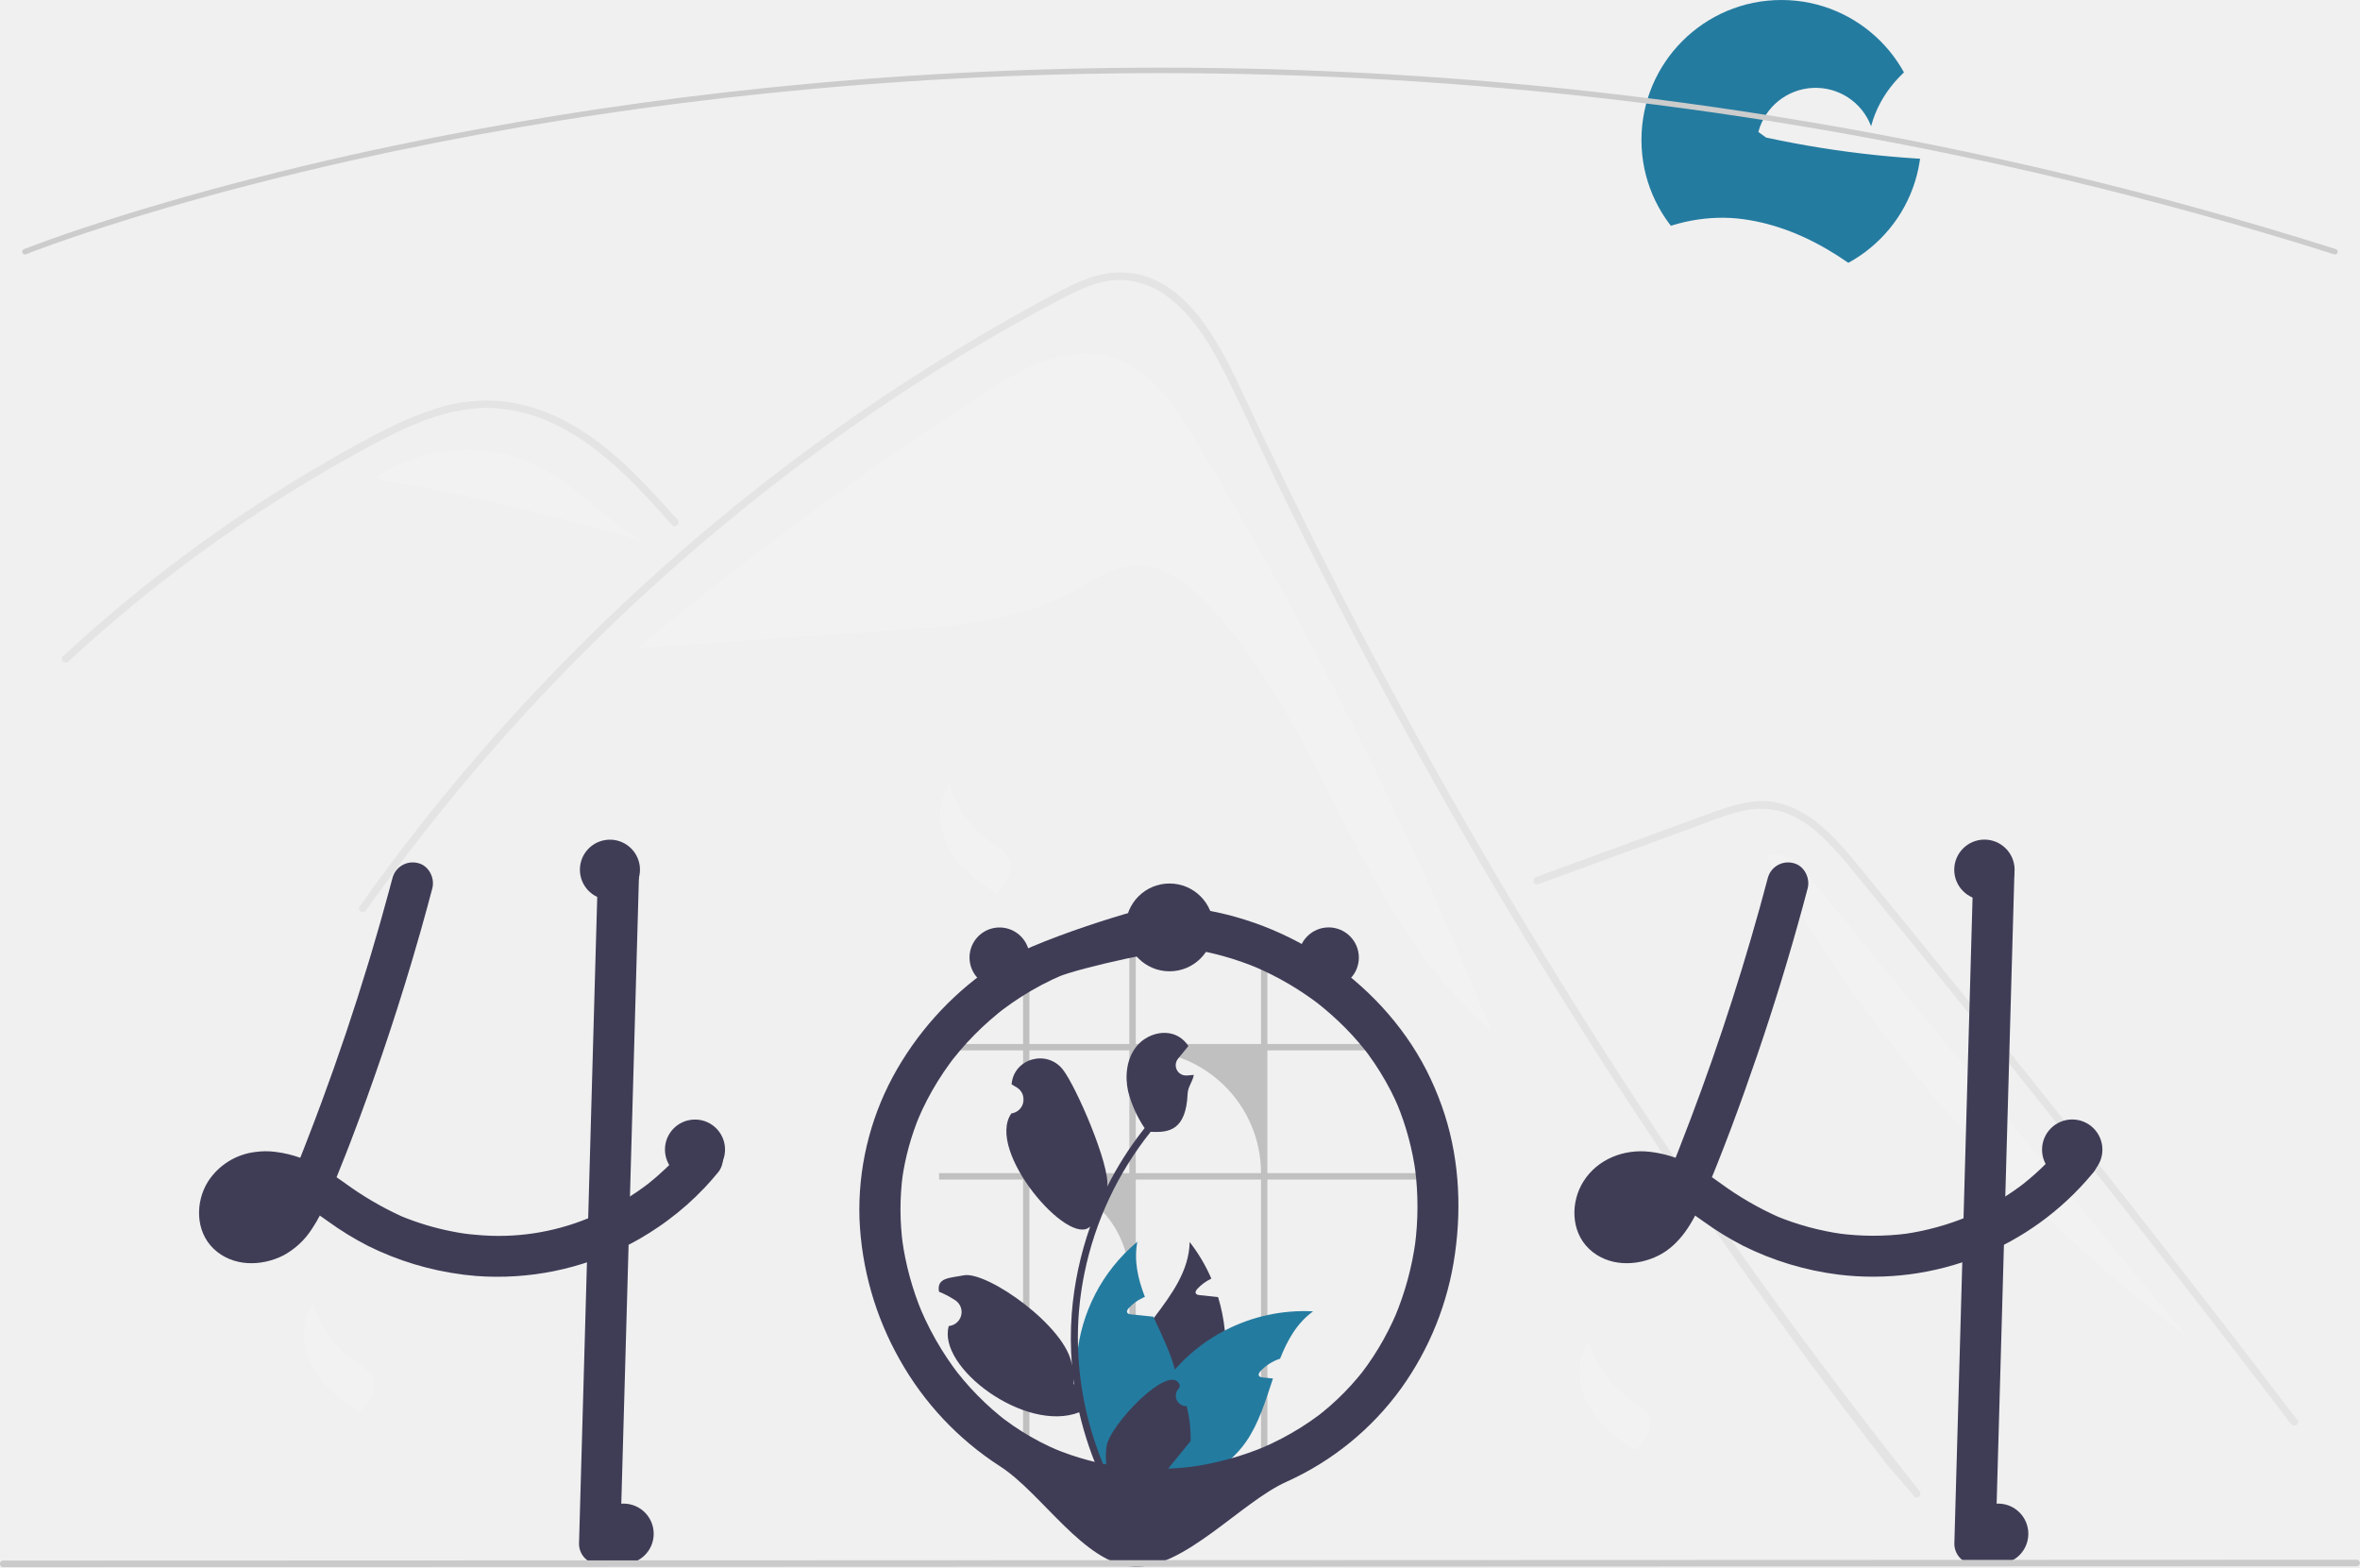
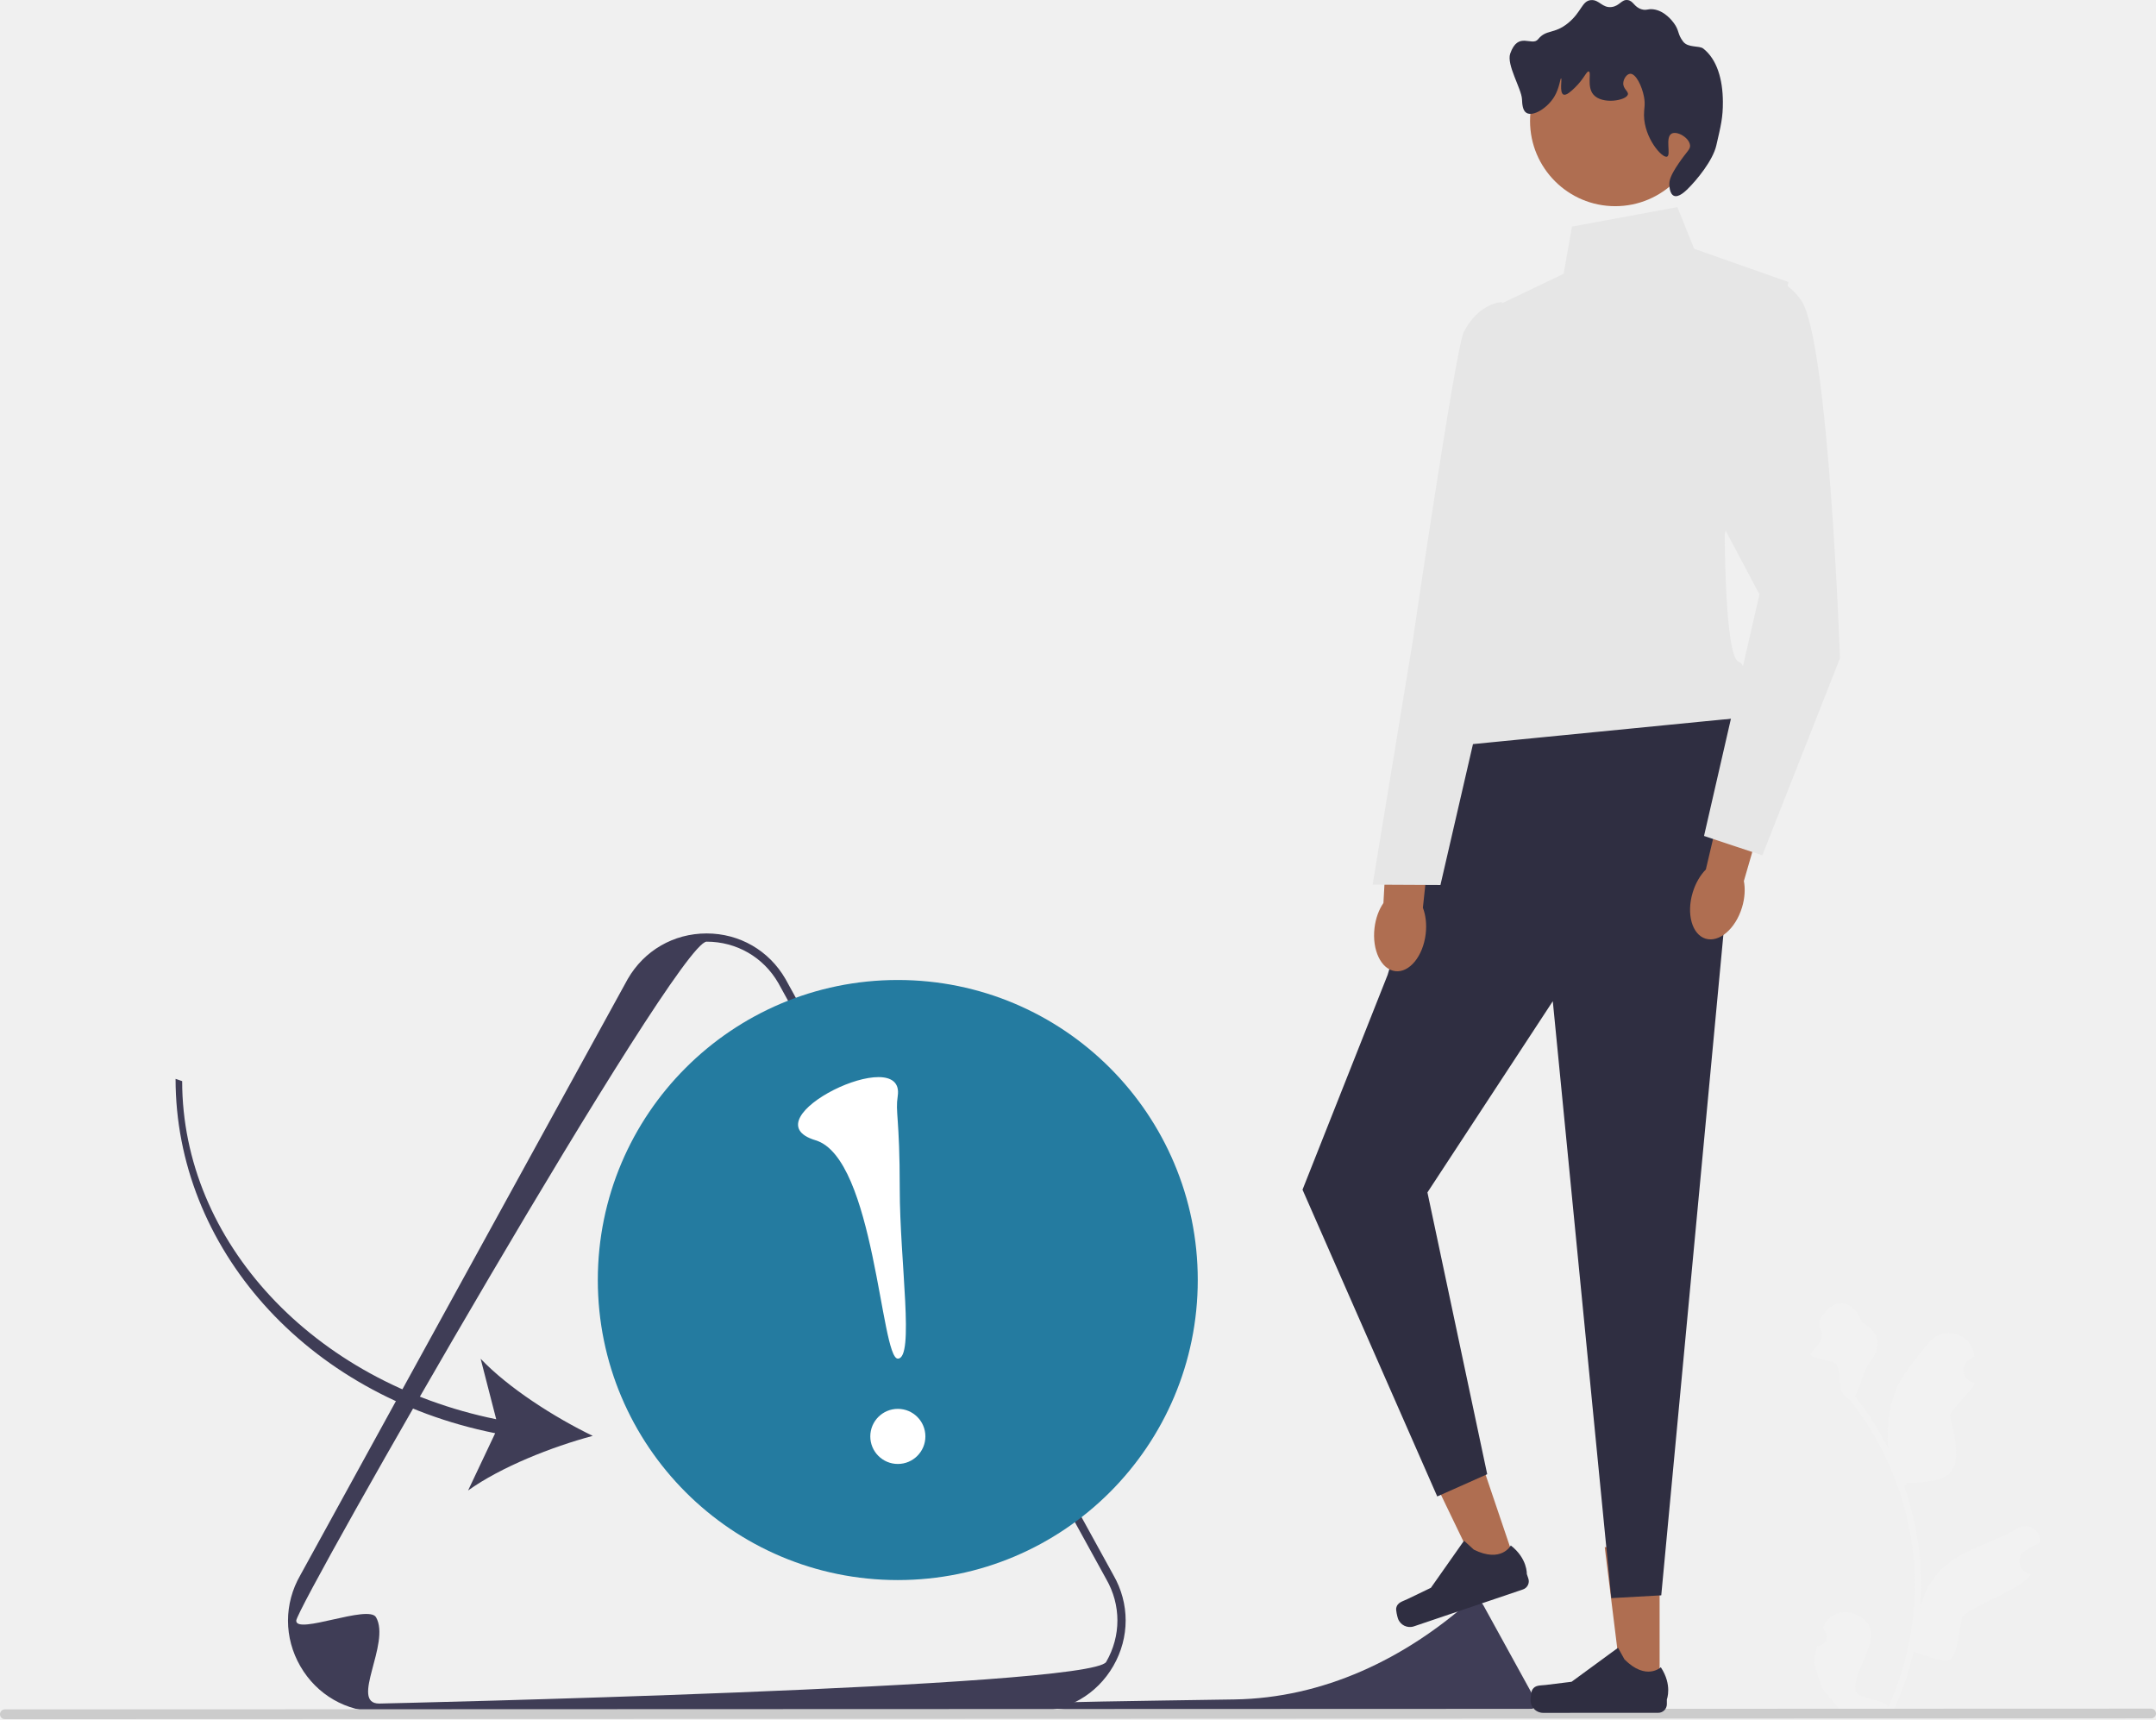
- <svg xmlns="http://www.w3.org/2000/svg" data-name="Layer 1" width="860.131" height="571.148" viewBox="0 0 860.131 571.148">
-   <path d="M605.67,324.953c-7.669-12.684-16.757-26.228-30.99-30.37-16.482-4.796-33.413,4.732-47.775,14.135a1392.157,1392.157,0,0,0-123.893,91.283l.043.492q46.226-3.188,92.451-6.376c22.265-1.535,45.296-3.283,64.972-13.816,7.467-3.997,14.745-9.336,23.206-9.708,10.512-.462,19.677,6.879,26.88,14.549,42.607,45.371,54.937,114.754,102.738,154.616A1516.995,1516.995,0,0,0,605.67,324.953Z" transform="translate(-169.9343 -164.426)" fill="#f2f2f2" />
-   <path d="M867.571,709.781c-4.712-5.95-6.637-7.343-11.285-13.348q-56.764-73.416-106.708-151.792-33.924-53.23-64.483-108.504-14.549-26.278-28.3-52.969-10.67-20.695-20.865-41.638c-1.944-3.988-3.832-7.994-5.711-12.009-4.428-9.442-8.773-18.93-13.439-28.244-5.317-10.616-11.789-21.745-21.553-28.877a29.405,29.405,0,0,0-15.319-5.895c-7.948-.513-15.282,2.769-22.176,6.353-50.439,26.301-97.659,59.276-140.37,96.798A730.778,730.778,0,0,0,303.322,496.247c-1.008,1.439-3.392.064-2.374-1.384q6.009-8.498,12.257-16.813A734.817,734.817,0,0,1,500.805,303.064q18.248-11.826,37.183-22.542c6.362-3.603,12.752-7.16,19.251-10.497,6.371-3.273,13.137-6.215,20.416-6.325,24.77-.385,37.595,27.667,46.405,46.542q4.153,8.911,8.406,17.766,16.075,33.621,33.387,66.628,10.685,20.379,21.837,40.52,34.707,62.718,73.779,122.897c34.506,53.143,68.737,100.089,108.046,149.785C870.596,709.213,868.662,711.175,867.571,709.781Z" transform="translate(-169.9343 -164.426)" fill="#e4e4e4" />
-   <path d="M414.916,355.804c-1.439-1.604-2.869-3.209-4.318-4.813-11.422-12.633-23.679-25.118-39.364-32.361a57.11,57.11,0,0,0-23.927-5.546c-8.562.028-16.932,2.273-24.843,5.418-3.74,1.494-7.398,3.19-11.001,4.996-4.116,2.072-8.159,4.281-12.183,6.509q-11.331,6.27-22.368,13.091-21.961,13.572-42.546,29.216-10.671,8.113-20.902,16.758-9.516,8.031-18.646,16.492c-1.302,1.201-3.245-.743-1.944-1.943,1.604-1.494,3.227-2.979,4.85-4.446q6.875-6.215,13.971-12.193,12.939-10.918,26.549-20.993,21.163-15.676,43.783-29.225,11.304-6.765,22.918-12.963c2.338-1.247,4.703-2.466,7.096-3.621a113.116,113.116,0,0,1,16.868-6.866,60.006,60.006,0,0,1,25.476-2.503,66.327,66.327,0,0,1,23.505,8.131c15.401,8.608,27.346,21.919,38.97,34.909C418.033,355.171,416.099,357.124,414.916,355.804Z" transform="translate(-169.9343 -164.426)" fill="#e4e4e4" />
-   <path d="M730.477,486.711l36.905-13.498,18.323-6.702c5.968-2.183,11.921-4.667,18.09-6.23a28.539,28.539,0,0,1,16.374.209,37.738,37.738,0,0,1,12.771,7.917,103.64,103.64,0,0,1,10.475,11.186c3.989,4.794,7.92,9.639,11.868,14.467q24.441,29.891,48.563,60.041,24.121,30.15,47.92,60.556,23.857,30.48,47.385,61.216,2.882,3.765,5.76,7.534c1.06,1.388,3.449.02,2.375-1.388Q983.582,650.974,959.549,620.184q-24.092-30.864-48.516-61.466-24.424-30.601-49.179-60.937-6.167-7.558-12.354-15.099c-3.48-4.241-6.92-8.527-10.736-12.474-7.005-7.245-15.758-13.648-26.234-13.822-6.16-.102-12.121,1.852-17.844,3.923-6.17,2.232-12.325,4.506-18.486,6.759l-37.163,13.592-9.291,3.398c-1.649.603-.937,3.262.731,2.652Z" transform="translate(-169.9343 -164.426)" fill="#e4e4e4" />
-   <path d="M366.377,334.526c-18.754-9.639-42.771-7.751-60.005,4.291a855.847,855.847,0,0,1,97.371,22.726C390.46,353.759,380.07,341.563,366.377,334.526Z" transform="translate(-169.9343 -164.426)" fill="#f2f2f2" />
-   <path d="M306.188,338.784l-3.61,2.935c1.221-1.027,2.491-1.99,3.795-2.901C306.311,338.807,306.249,338.795,306.188,338.784Z" transform="translate(-169.9343 -164.426)" fill="#f2f2f2" />
-   <path d="M831.549,486.846c-3.633-4.422-7.56-9.052-12.994-10.848l-5.073.2A575.436,575.436,0,0,0,966.749,651.418Q899.149,569.132,831.549,486.846Z" transform="translate(-169.9343 -164.426)" fill="#f2f2f2" />
-   <path d="M516.084,450.367A37.481,37.481,0,0,0,531.015,471.325c2.82,1.92,6.157,3.762,7.122,7.035a8.379,8.379,0,0,1-.874,6.15,24.884,24.884,0,0,1-3.861,5.041l-.137.512c-6.998-4.147-13.656-9.393-17.522-16.551s-4.406-16.539.341-23.145" transform="translate(-169.9343 -164.426)" fill="#f2f2f2" />
-   <path d="M749.084,653.367A37.481,37.481,0,0,0,764.015,674.325c2.82,1.92,6.157,3.762,7.122,7.035a8.379,8.379,0,0,1-.874,6.15,24.884,24.884,0,0,1-3.861,5.041l-.137.512c-6.998-4.147-13.656-9.393-17.522-16.551s-4.406-16.539.341-23.145" transform="translate(-169.9343 -164.426)" fill="#f2f2f2" />
-   <path d="M284.084,639.367A37.481,37.481,0,0,0,299.015,660.325c2.82,1.92,6.157,3.762,7.122,7.035a8.379,8.379,0,0,1-.874,6.15,24.884,24.884,0,0,1-3.861,5.041l-.137.512c-6.998-4.147-13.656-9.393-17.522-16.551s-4.406-16.539.341-23.145" transform="translate(-169.9343 -164.426)" fill="#f2f2f2" />
-   <circle cx="649.249" cy="51" r="51" fill="#247ba0" />
-   <path d="M911.219,176.296c-24.717-3.341-52.935,10.019-59.341,34.124a21.597,21.597,0,0,0-41.094,2.109l2.83,2.027a372.275,372.275,0,0,0,160.659-.726C957.079,195.76,935.935,179.637,911.219,176.296Z" transform="translate(-169.9343 -164.426)" fill="#f0f0f0" />
-   <path d="M805.219,244.296c-24.717-3.341-52.935,10.019-59.341,34.124a21.597,21.597,0,0,0-41.094,2.109l2.83,2.027a372.275,372.275,0,0,0,160.659-.726C851.079,263.76,829.935,247.637,805.219,244.296Z" transform="translate(-169.9343 -164.426)" fill="#f0f0f0" />
-   <path d="M1020.946,257.154a.982.982,0,0,1-.302-.047C756.237,173.489,523.199,184.424,374.264,208.321c-20.269,3.251-40.591,7.006-60.404,11.161-5.058,1.06-10.306,2.195-15.597,3.378-6.319,1.407-12.554,2.856-18.532,4.306q-3.873.917-7.595,1.849c-3.758.928-7.572,1.895-11.66,2.957-4.568,1.178-9.209,2.413-13.797,3.672a.442.442,0,0,1-.051.015l0.0.001c-5.183,1.415-10.338,2.871-15.323,4.325-2.698.779-5.304,1.548-7.799,2.307-.279.077-.526.151-.776.228l-.536.163c-.311.095-.617.188-.924.275l-.02.006 0.0.001-.812.252c-.968.293-1.912.579-2.841.864-24.545,7.566-38.038,12.949-38.171,13.002a1,1,0,1,1-.744-1.856c.134-.053,13.693-5.463,38.328-13.058.932-.286,1.879-.572,2.85-.866l.754-.234c.026-.01.052-.018.078-.025.305-.087.61-.18.919-.273l.537-.163c.268-.081.531-.161.801-.235,2.479-.754,5.093-1.524,7.798-2.307,4.987-1.455,10.147-2.911,15.334-4.328.016-.006.033-.01.049-.015v-.001c4.604-1.263,9.263-2.503,13.845-3.685,4.094-1.063,7.915-2.032,11.68-2.962q3.738-.93,7.609-1.853c5.985-1.451,12.233-2.902,18.563-4.312,5.299-1.184,10.556-2.322,15.622-3.383,19.843-4.162,40.198-7.923,60.497-11.179C523.096,182.415,756.467,171.463,1021.246,255.201a1.0 1,0,0,1-.301,1.953Z" transform="translate(-169.9343 -164.426)" fill="#ccc" />
-   <path d="M432.923,584.266a6.729,6.729,0,0,0-1.7-2.67,6.43,6.43,0,0,0-.92-.71c-2.61-1.74-6.51-2.13-8.99,0a5.81,5.81,0,0,0-.69.71q-1.11,1.365-2.28,2.67c-1.28,1.46-2.59,2.87-3.96,4.24-.39.38-.78.77-1.18,1.15-.23.23-.46.45-.69.67-.88.84-1.78,1.65-2.69,2.45-.48.43-.96.85-1.45,1.26-.73.61-1.46,1.22-2.2,1.81-.07.05-.14.1-.21.16-.02.01-.03.03-.05.04-.01,0-.02,0-.03.02a.179.179,0,0,0-.07.05c-.22.15-.37.25-.48.34.04-.02.08-.05.12-.07-.18.14-.37.28-.55.42-1.75,1.29-3.54,2.53-5.37,3.69a99.21,99.21,0,0,1-14.22,7.55c-.33.13-.67.27-1.01.4a85.97,85.97,0,0,1-40.85,6.02q-2.13-.165-4.26-.45c-1.64-.24-3.27-.53-4.89-.86a97.932,97.932,0,0,1-18.02-5.44,118.652,118.652,0,0,1-20.66-12.12c-1-.71-2.01-1.42-3.02-2.11,1.15-2.82,2.28-5.64,3.38-8.48.55-1.37,1.08-2.74,1.6-4.12,4.09-10.63,7.93-21.36,11.61-32.13q5.58-16.365,10.53-32.92.51-1.68.99-3.36,2.595-8.745,4.98-17.53c.15-.57.31-1.13.45-1.7q.69-2.52,1.35-5.04c1-3.79-1.26-8.32-5.24-9.23a7.634,7.634,0,0,0-9.22,5.24c-.43,1.62-.86,3.23-1.3,4.85q-3.165,11.745-6.66,23.41-.51,1.68-1.02,3.36-7.71,25.41-16.93,50.31-1.11,3.015-2.25,6.01c-.37.98-.74,1.96-1.12,2.94-.73,1.93-1.48,3.86-2.23,5.79-.43,1.13-.87,2.26-1.31,3.38-.29.71-.57,1.42-.85,2.12a41.809,41.809,0,0,0-8.81-2.12l-.48-.06a27.397,27.397,0,0,0-7.01.06,23.914,23.914,0,0,0-17.24,10.66c-4.77,7.51-4.71,18.25,1.98,24.63,6.89,6.57,17.32,6.52,25.43,2.41a28.351,28.351,0,0,0,10.52-9.86,50.569,50.569,0,0,0,2.74-4.65c.21.14.42.28.63.43.8.56,1.6,1.13,2.39,1.69a111.738,111.738,0,0,0,14.51,8.91,108.359,108.359,0,0,0,34.62,10.47c.27.03.53.07.8.1,1.33.17,2.67.3,4.01.41a103.782,103.782,0,0,0,55.58-11.36q2.175-1.125,4.31-2.36,3.315-1.92,6.48-4.08c1.15-.78,2.27-1.57,3.38-2.4a101.042,101.042,0,0,0,13.51-11.95q2.355-2.475,4.51-5.11a8.061,8.061,0,0,0,2.2-5.3A7.564,7.564,0,0,0,432.923,584.266Zm-165.59,23.82c.21-.15.42-.31.62-.47C267.893,607.766,267.603,607.936,267.333,608.086Zm3.21-3.23c-.23.26-.44.52-.67.78a23.366,23.366,0,0,1-2.25,2.2c-.11.1-.23.2-.35.29a.01.01,0,0,0-.01.01,3.804,3.804,0,0,0-.42.22q-.645.39-1.32.72a17.005,17.005,0,0,1-2.71.75,16.799,16.799,0,0,1-2.13.02h-.02a14.823,14.823,0,0,1-1.45-.4c-.24-.12-.47-.26-.7-.4-.09-.08-.17-.16-.22-.21a2.44,2.44,0,0,1-.27-.29.01.01,0,0,0-.01-.01c-.11-.2-.23-.4-.34-.6a.031.031,0,0,1-.01-.02c-.08-.25-.15-.51-.21-.77a12.511,12.511,0,0,1,.01-1.37,13.467,13.467,0,0,1,.54-1.88,11.068,11.068,0,0,1,.69-1.26c.02-.04.12-.2.23-.38.01-.01.01-.01.01-.02.15-.17.3-.35.46-.51.27-.3.56-.56.85-.83a18.022,18.022,0,0,1,1.75-1.01,19.481,19.481,0,0,1,2.93-.79,24.989,24.989,0,0,1,4.41.04,30.301,30.301,0,0,1,4.1,1.01,36.945,36.945,0,0,1-2.77,4.54C270.623,604.746,270.583,604.806,270.543,604.856Zm-11.12-3.29a2.18,2.18,0,0,1-.31.39A1.409,1.409,0,0,1,259.423,601.566Z" transform="translate(-169.9343 -164.426)" fill="#3f3d56" />
-   <path d="M402.863,482.136q-.135,4.71-.27,9.42-.285,10.455-.59,20.92-.315,11.775-.66,23.54-.165,6.075-.34,12.15-.465,16.365-.92,32.72c-.03,1.13-.07,2.25-.1,3.38q-.225,8.115-.45,16.23-.255,8.805-.5,17.61-.18,6.6-.37,13.21-1.35,47.895-2.7,95.79a7.648,7.648,0,0,1-7.5,7.5,7.561,7.561,0,0,1-7.5-7.5q.75-26.94,1.52-53.88.675-24.36,1.37-48.72.225-8.025.45-16.06.345-12.09.68-24.18c.03-1.13.07-2.25.1-3.38.02-.99.05-1.97.08-2.96q.66-23.475,1.32-46.96.27-9.24.52-18.49.3-10.545.6-21.08c.09-3.09.17-6.17.26-9.26a7.648,7.648,0,0,1,7.5-7.5A7.561,7.561,0,0,1,402.863,482.136Z" transform="translate(-169.9343 -164.426)" fill="#3f3d56" />
-   <path d="M814.291,484.217a893.238,893.238,0,0,1-28.161,87.941c-3.007,7.946-6.083,15.877-9.371,23.712l.756-1.792a54.583,54.583,0,0,1-5.59,10.612q-.229.321-.467.636,1.166-1.49.443-.589c-.254.301-.505.602-.768.895a23.664,23.664,0,0,1-2.249,2.203q-.301.258-.612.504l.938-.729c-.109.257-.873.597-1.111.743a18.254,18.254,0,0,1-2.405,1.219l1.792-.756a19.086,19.086,0,0,1-4.231,1.161l1.994-.268a17.021,17.021,0,0,1-4.298.046l1.994.268a14.002,14.002,0,0,1-3.405-.917l1.792.756a12.012,12.012,0,0,1-1.679-.896c-.271-.177-1.105-.809-.015.025,1.133.866.146.074-.088-.156-.194-.192-.37-.4-.56-.595-.882-.905.996,1.557.397.499a18.182,18.182,0,0,1-.878-1.637l.756,1.792a11.925,11.925,0,0,1-.728-2.651l.268,1.994a13.651,13.651,0,0,1-.003-3.405l-.268,1.994a15.964,15.964,0,0,1,.995-3.68l-.756,1.792a16.729,16.729,0,0,1,1.178-2.298,6.729,6.729,0,0,1,.729-1.071c.049.016-1.269,1.513-.569.757.183-.198.354-.406.539-.602.296-.314.614-.601.926-.898,1.045-.994-1.462.966-.257.179a19.049,19.049,0,0,1,2.749-1.499l-1.792.756a20.311,20.311,0,0,1,4.995-1.34l-1.994.268a25.628,25.628,0,0,1,6.461.076l-1.994-.268a33.211,33.211,0,0,1,7.892,2.22l-1.792-.756c5.39,2.314,10.163,5.749,14.928,9.118a111.95,111.95,0,0,0,14.506,8.906,108.388,108.388,0,0,0,34.622,10.474,103.933,103.933,0,0,0,92.586-36.752,8.078,8.078,0,0,0,2.197-5.303,7.632,7.632,0,0,0-2.197-5.303c-2.752-2.526-7.949-3.239-10.607,0a95.636,95.636,0,0,1-8.107,8.727q-2.017,1.914-4.142,3.71-1.214,1.026-2.461,2.011c-.393.311-1.619,1.138.263-.197-.431.306-.845.64-1.271.955a99.269,99.269,0,0,1-20.332,11.565l1.792-.756a96.836,96.836,0,0,1-24.171,6.622l1.994-.268a97.643,97.643,0,0,1-25.754-.038l1.994.268a99.8,99.8,0,0,1-24.857-6.77l1.792.756a116.025,116.025,0,0,1-21.736-12.591,86.877,86.877,0,0,0-11.113-6.994,42.824,42.824,0,0,0-14.438-4.389c-9.439-1.111-19.057,2.566-24.246,10.72-4.776,7.505-4.714,18.244,1.974,24.625,6.888,6.572,17.318,6.517,25.436,2.406,7.817-3.959,12.513-12.185,15.815-19.942,7.431-17.455,14.01-35.314,20.14-53.263q9.097-26.637,16.499-53.813.917-3.366,1.807-6.739c1.001-3.789-1.261-8.32-5.238-9.226a7.633,7.633,0,0,0-9.226,5.238Z" transform="translate(-169.9343 -164.426)" fill="#3f3d56" />
-   <path d="M889.124,482.136l-2.7,95.793-2.685,95.294-1.518,53.884a7.565,7.565,0,0,0,7.5,7.5,7.649,7.649,0,0,0,7.5-7.5l2.7-95.793,2.685-95.294,1.518-53.884a7.565,7.565,0,0,0-7.5-7.5,7.649,7.649,0,0,0-7.5,7.5Z" transform="translate(-169.9343 -164.426)" fill="#3f3d56" />
-   <path d="M629.526,700.361h2.329V594.319h54.329v-2.323H631.855V547.252H673.81q-.923-1.173-1.899-2.317H631.855V515.382c-.77-.328-1.547-.645-2.329-.944V544.935h-45.652V507.07c-.782.036-1.553.09-2.329.155v37.71h-36.42V516.684c-.782.346-1.553.711-2.317,1.093V544.935h-30.616v2.317h30.616v44.744h-30.616v2.323h30.616V700.361h2.317V594.319a36.413,36.413,0,0,1,36.42,36.42v69.622h2.329V594.319h45.652Zm-84.401-108.365V547.252h36.42v44.744Zm38.749,0V547.252h.914a44.741,44.741,0,0,1,44.738,44.744Z" transform="translate(-169.9343 -164.426)" opacity="0.2" />
-   <path d="M615.303,668.566a63.059,63.059,0,0,1-20.05,33.7c-.74.64-1.48,1.26-2.25,1.87q-2.805.255-5.57.52c-1.53.14-3.04.29-4.54.43l-.27.03-.19-1.64-.76-6.64a37.623,37.623,0,0,1-3.3-32.44c2.64-7.12,7.42-13.41,12.12-19.65,6.49-8.62,12.8-17.14,13.03-27.65a60.544,60.544,0,0,1,7.9,13.33,16.432,16.432,0,0,0-5.12,3.77c-.41.45-.82,1.08-.54,1.62.24.46.84.57,1.36.63,1.25.13,2.51.26,3.76.39,1,.11,2,.21,3,.32a63.99,63.99,0,0,1,2.45,12.18A61.189,61.189,0,0,1,615.303,668.566Z" transform="translate(-169.9343 -164.426)" fill="#3f3d56" />
-   <path d="M648.503,642.356c-5.9,4.29-9.35,10.46-12.03,17.26a16.628,16.628,0,0,0-7.17,4.58c-.41.45-.82,1.08-.54,1.62.24.46.84.57,1.36.63,1.25.13,2.51.26,3.76.39-2.68,8.04-5.14,16.36-9.88,23.15a36.989,36.989,0,0,1-12.03,10.91,38.492,38.492,0,0,1-4.02,1.99q-7.62.585-14.95,1.25-2.805.255-5.57.52c-1.53.14-3.04.29-4.54.43q-.015-.825,0-1.65a63.304,63.304,0,0,1,15.25-39.86c.45-.52.91-1.03,1.38-1.54a61.792,61.792,0,0,1,16.81-12.7A62.654,62.654,0,0,1,648.503,642.356Z" transform="translate(-169.9343 -164.426)" fill="#247ba0" />
-   <path d="M589.163,699.526l-1.15,3.4-.58,1.73c-1.53.14-3.04.29-4.54.43l-.27.03c-1.66.17-3.31.34-4.96.51-.43-.5-.86-1.01-1.28-1.53a62.03,62.03,0,0,1,8.07-87.11c-1.32,6.91.22,13.53,2.75,20.1-.27.11-.53.22-.78.34a16.432,16.432,0,0,0-5.12,3.77c-.41.45-.82,1.08-.54,1.62.24.46.84.57,1.36.63,1.25.13,2.51.26,3.76.39,1,.11,2,.21,3,.32q.705.075,1.41.15c.07.15.13.29.2.44,2.85,6.18,5.92,12.39,7.65,18.83a43.666,43.666,0,0,1,1.02,4.91A37.604,37.604,0,0,1,589.163,699.526Z" transform="translate(-169.9343 -164.426)" fill="#247ba0" />
-   <path d="M689.821,554.487c-8.609-16.792-21.946-30.921-37.632-41.304a114.237,114.237,0,0,0-52.563-18.38q-3.69-.335-7.399-.393c-2.921-.044-46.866,12.632-61.587,22.982a114.295,114.295,0,0,0-35.333,39.527,102.5,102.5,0,0,0-12.126,51.633,113.564,113.564,0,0,0,14.703,51.476,110.475,110.475,0,0,0,36.444,38.746C549.667,708.561,565.074,734.51,583.183,735.426c18.246.923,39.054-23.555,55.695-30.987a104.425,104.425,0,0,0,41.726-34.005,110.25,110.25,0,0,0,19.599-48.948c2.574-18.083,1.374-36.733-4.801-54.016a111.86,111.86,0,0,0-5.58-12.983c-1.78-3.505-6.996-4.796-10.261-2.691a7.68,7.68,0,0,0-2.691,10.261q1.568,3.088,2.915,6.278l-.756-1.792a101.151,101.151,0,0,1,6.876,25.538l-.268-1.994a109.229,109.229,0,0,1-.066,28.683l.268-1.994a109.734,109.734,0,0,1-7.555,27.674l.756-1.792a104.212,104.212,0,0,1-6.672,13.098q-1.923,3.186-4.081,6.222c-.632.888-1.283,1.761-1.939,2.631-.856,1.136,1.167-1.483.282-.369-.151.19-.3.38-.452.569q-.681.852-1.382,1.688a93.613,93.613,0,0,1-10.176,10.384q-1.366,1.192-2.778,2.331c-.469.378-.932.773-1.421,1.125.019-.013,1.58-1.199.656-.511-.29.216-.579.436-.87.652q-2.91,2.156-5.974,4.092a103.485,103.485,0,0,1-14.756,7.713l1.792-.756a109.215,109.215,0,0,1-27.597,7.552l1.994-.268a108.154,108.154,0,0,1-28.589.051l1.994.268a99.835,99.835,0,0,1-25.095-6.784l1.792.756a93.643,93.643,0,0,1-13.416-6.991q-3.174-2-6.184-4.247c-.286-.214-.57-.43-.855-.645-.915-.691.658.51.67.518a19.169,19.169,0,0,1-1.535-1.225q-1.454-1.184-2.861-2.422a101.989,101.989,0,0,1-10.493-10.709q-1.213-1.434-2.374-2.911c-.335-.426-.947-1.29.404.529-.178-.239-.362-.474-.542-.712q-.647-.858-1.276-1.728-2.203-3.048-4.188-6.246a109.29,109.29,0,0,1-7.805-15.108l.756,1.792a106.588,106.588,0,0,1-7.34-26.837l.268,1.994a97.866,97.866,0,0,1-.048-25.636l-.268,1.994A94.673,94.673,0,0,1,505.276,570.55l-.756,1.792a101.557,101.557,0,0,1,7.195-13.856q2.066-3.323,4.378-6.485.525-.718,1.062-1.428c.324-.428,1.215-1.493-.305.388.149-.184.293-.374.439-.56q1.269-1.608,2.6-3.165A107.402,107.402,0,0,1,530.772,536.215q1.474-1.292,2.995-2.529.691-.562,1.391-1.113c.187-.147.376-.291.562-.439-1.997,1.59-.555.433-.102.093q3.134-2.348,6.435-4.461a103.644,103.644,0,0,1,15.387-8.108l-1.792.756c7.76-3.258,42.141-10.949,48.394-10.11l-1.994-.268A106.225,106.225,0,0,1,628.768,517.419l-1.792-.756a110.313,110.313,0,0,1,12.6,6.329q3.043,1.784,5.967,3.763,1.384.937,2.738,1.915.677.489,1.346.989c.248.185.494.373.741.558,1.039.779-1.431-1.128-.342-.267a110.843,110.843,0,0,1,10.368,9.253q2.401,2.445,4.637,5.045,1.147,1.334,2.246,2.708c.364.455,1.605,2.101.084.085.372.493.747.982,1.114,1.479a97.977,97.977,0,0,1,8.392,13.538c1.793,3.498,6.987,4.802,10.261,2.691A7.677,7.677,0,0,0,689.821,554.487Z" transform="translate(-169.9343 -164.426)" fill="#3f3d56" />
-   <path d="M602.431,676.882a3.78,3.78,0,0,1-2.739-6.551c.095-.379.164-.651.259-1.03q-.051-.124-.103-.247c-3.48-8.298-25.685,14.833-26.645,22.632a30.029,30.029,0,0,0,.527,10.328A120.392,120.392,0,0,1,562.778,652.01a116.202,116.202,0,0,1,.721-12.963q.597-5.293,1.657-10.511a121.787,121.787,0,0,1,24.151-51.616c6.874.384,12.898-.663,13.48-13.985.103-2.37,1.861-4.422,2.248-6.756-.656.086-1.323.14-1.979.183-.204.011-.42.021-.624.032l-.077.003a3.745,3.745,0,0,1-3.076-6.101q.425-.523.851-1.046c.43-.538.871-1.065,1.302-1.603a1.865,1.865,0,0,0,.14-.161c.495-.613.99-1.216,1.485-1.829a10.829,10.829,0,0,0-3.55-3.432c-4.959-2.905-11.801-.893-15.384,3.593-3.593,4.486-4.271,10.779-3.023,16.384a43.398,43.398,0,0,0,6.003,13.383c-.269.344-.549.678-.818,1.022a122.574,122.574,0,0,0-12.794,20.268c1.016-7.939-11.412-36.608-16.218-42.681-5.773-7.294-17.611-4.111-18.628,5.136q-.015.134-.029.268,1.071.604,2.096,1.282a5.127,5.127,0,0,1-2.067,9.33l-.105.016c-9.556,13.644,21.077,49.155,28.745,41.181a125.11,125.11,0,0,0-6.734,31.693,118.664,118.664,0,0,0,.086,19.16l-.032-.226C558.902,648.154,529.674,627.514,521.139,629.233c-4.917.99-9.76.765-9.013,5.725q.018.119.036.237a34.442,34.442,0,0,1,3.862,1.861q1.071.604,2.096,1.282a5.127,5.127,0,0,1-2.067,9.33l-.105.016c-.075.011-.14.022-.215.032-4.35,14.966,27.907,39.12,47.518,31.435h.011a125.075,125.075,0,0,0,8.402,24.528H601.679c.108-.334.204-.678.301-1.011a34.102,34.102,0,0,1-8.305-.495c2.227-2.733,4.454-5.487,6.681-8.219a1.861,1.861,0,0,0,.14-.161c1.13-1.398,2.27-2.786,3.399-4.185l.001-.002a49.952,49.952,0,0,0-1.464-12.725Zm-34.371-67.613.016-.021-.016.043Zm-6.648,59.932-.258-.581c.011-.42.011-.839,0-1.269,0-.118-.021-.237-.021-.355.097.742.183,1.485.29,2.227Z" transform="translate(-169.9343 -164.426)" fill="#3f3d56" />
-   <circle cx="95.249" cy="439" r="11" fill="#3f3d56" />
-   <circle cx="227.249" cy="559" r="11" fill="#3f3d56" />
-   <circle cx="728.249" cy="559" r="11" fill="#3f3d56" />
-   <circle cx="755.249" cy="419" r="11" fill="#3f3d56" />
-   <circle cx="723.249" cy="317" r="11" fill="#3f3d56" />
-   <path d="M434.183,583.426a10.949,10.949,0,1,1-.21-2.16A10.992,10.992,0,0,1,434.183,583.426Z" transform="translate(-169.9343 -164.426)" fill="#3f3d56" />
-   <circle cx="484.249" cy="349" r="11" fill="#3f3d56" />
-   <path d="M545.183,513.426a10.949,10.949,0,1,1-.21-2.16A10.992,10.992,0,0,1,545.183,513.426Z" transform="translate(-169.9343 -164.426)" fill="#3f3d56" />
-   <path d="M403.183,481.426a10.949,10.949,0,1,1-.21-2.16A10.992,10.992,0,0,1,403.183,481.426Z" transform="translate(-169.9343 -164.426)" fill="#3f3d56" />
-   <circle cx="599.249" cy="443" r="11" fill="#3f3d56" />
-   <circle cx="426.249" cy="338" r="16" fill="#3f3d56" />
-   <path d="M1028.875,735.267l-857.75.307a1.191,1.191,0,1,1,0-2.381l857.75-.307a1.191,1.191,0,0,1,0,2.381Z" transform="translate(-169.9343 -164.426)" fill="#cacaca" />
+ <svg xmlns="http://www.w3.org/2000/svg" width="524.67" height="418.271" viewBox="0 0 524.67 418.271">
+   <path d="M442.174,400.477c2.066,.129,3.207-2.438,1.643-3.934l-.156-.618c.02-.049,.041-.099,.062-.148,1.232-2.94,4.625-4.332,7.571-3.114,9.314,3.851-.52,12.7,.22,18.688,.259,2.067,8.355,2.18,7.897,4.209,4.305-9.412,6.568-19.689,6.565-30.023-.001-2.597-.144-5.193-.435-7.783-.24-2.118-.57-4.224-.997-6.31-2.31-11.276-7.306-22.016-14.511-30.985-3.463-1.891-1.351-4.85-3.096-8.395-.627-1.279-6.218-1.307-6.451-2.709,.25,.033,3.864-3.721,2.671-5.577-.786-1.221-.541-2.776,.468-3.82,.099-.102,.192-.21,.278-.326,2.981-4.044,7.09-3.34,9.237,2.154,4.583,2.311,4.629,6.146,1.818,9.836-1.788,2.347-2.033,5.523-3.601,8.036,.162,.207,.33,.407,.491,.613,2.962,3.797,5.525,7.878,7.685,12.166-.612-4.766,.287-10.508,1.821-14.21,1.759-4.248,5.07-7.822,7.969-11.497,3.463-4.389,10.51-2.397,11.123,3.16,.006,.053,.012,.107,.017,.16-.429,.242-.849,.499-1.259,.771-2.339,1.548-1.528,5.174,1.244,5.601l.063,.01c-.154,1.544-5.633,6.407-6.02,7.912,3.705,14.308,.933,16.198-10.466,16.437l-.598,.852c1.08,3.106,1.95,6.286,2.602,9.507,.615,2.99,1.042,6.013,1.282,9.048,.298,3.83,.274,7.679-.048,11.503l.019-.136c.819-4.211,3.104-8.146,6.423-10.872,4.944-4.064,11.931-5.563,17.265-8.83,2.568-1.573,5.86,.457,5.412,3.435l-.022,.143c-.794,.323-1.569,.698-2.318,1.118-.429,.242-.85,.5-1.26,.772-2.339,1.548-1.528,5.175,1.245,5.6l.063,.01c.045,.006,.084,.013,.129,.019-1.362,3.236-14.336,7.801-16.711,10.392-2.31,12.498-1.175,12.126-11.811,8.49h-.006c-1.161,5.064-2.858,10.012-5.039,14.728l-18.02,.006c-.065-.2-.123-.407-.181-.607,1.666,.103,3.346,.005,4.986-.299-1.338-1.64-2.675-3.293-4.013-4.933-.032-.032-.058-.065-.084-.097l-.02-.025-1.855-6.107c.146-1.355,.385-2.698,.71-4.021l0-0v0Z" fill="#f2f2f2" />
+   <path d="M251.744,416.42l-159.457,.055c-8.011,.003-15.186-4.137-19.194-11.073-2.004-3.469-3.006-7.273-3.008-11.079-.001-3.805,.999-7.611,3-11.081l79.678-145.049c4.003-6.939,11.176-11.083,19.187-11.086s15.186,4.136,19.195,11.073l79.788,145.012c1.999,3.459,2.999,7.26,2.999,11.063-0,3.803-1,7.609-3.002,11.079-4.003,6.939-11.176,11.083-19.187,11.086h0Zm-179.655-22.099c-0,3.464,17.595-4,19.418-.845,3.646,6.31-6.509,21.002,.779,21,0,0,173.27-3.828,176.912-10.141,1.821-3.156,2.731-6.619,2.729-10.081s-.914-6.924-2.737-10.079l-79.788-145.012c-3.636-6.292-10.164-10.058-17.452-10.055-7.285,.003-99.861,161.749-99.861,165.213h0Z" fill="#3f3d56" />
+   <path d="M253.515,414.419c-1.999,4.001,91.614,2.771,92.721,2.771,0,0,26.312-.581,26.865-1.54,.276-.479,.415-1.005,.414-1.531s-.139-1.051-.416-1.53l-12.116-22.021c-.552-.956-1.543-1.527-2.65-1.527-.046,0-.114,.041-.202,.119-16.163,14.444-36.083,23.992-57.757,24.315-23.047,.343-46.732,.69-46.859,.944h0Z" fill="#3f3d56" />
+   <path d="M0,417.081c0,.66,.53,1.19,1.19,1.19l522.29-.181c.66-0,1.19-.53,1.19-1.19-0-.66-.53-1.19-1.19-1.19l-522.29,.181c-.66,0-1.19,.53-1.19,1.19Z" fill="#ccc" />
+   <g>
+     <polygon points="403.878 411.305 394.833 411.308 390.518 376.422 403.867 376.418 403.878 411.305" fill="#AF6E51" />
+     <path d="M372.889,411.111h0c-.281,.474-.43,2.005-.429,2.557h0c.001,1.695,1.375,3.069,3.071,3.069l28.01-.01c1.157-0,2.094-.938,2.094-2.095l-0-1.166s1.384-3.505-1.47-7.824c0,0-3.544,3.384-8.844-1.912l-1.563-2.83-11.307,8.275-6.268,.774c-1.371,.169-2.587-.025-3.292,1.163h-0Z" fill="#2f2e41" />
+   </g>
+   <g>
+     <polygon points="369.197 381.468 360.63 384.366 345.369 352.7 358.014 348.421 369.197 381.468" fill="#AF6E51" />
+     <path d="M339.779,391.208h0c-.115,.54,.235,2.037,.412,2.56h0c.544,1.606,2.286,2.467,3.892,1.924l26.532-8.98c1.096-.371,1.683-1.56,1.312-2.655l-.374-1.105s.189-3.764-3.898-6.942c0,0-2.274,4.341-8.991,1.021l-2.387-2.18-8.061,11.46-5.69,2.741c-1.245,.6-2.459,.805-2.747,2.156l-0,0Z" fill="#2f2e41" />
+   </g>
+   <polygon points="355.226 179.09 337.683 237.191 316.972 289.452 349.761 364.086 361.918 358.677 347.371 290.117 377.878 243.594 392.114 388.826 404.273 388.147 420.763 212.843 423.114 174.676 355.226 179.09" fill="#2f2e41" />
+   <path d="M408.21,50.385l-25.668,4.738-2.023,11.485-15.534,7.436-8.077,84.443s-13.504,17.568-2.694,22.969l68.901-6.779s3.373-12.49-.005-13.675-3.388-31.02-3.388-31.02l15.516-61.366-22.97-8.098-4.057-10.131Z" fill="#e6e6e6" />
+   <circle cx="393.07" cy="29.436" r="20.728" fill="#AF6E51" />
+   <path d="M406.796,32.512c-1.654,.905-.085,5.229-1.118,5.602-1.195,.432-5.552-4.527-5.606-10.082-.016-1.681,.371-2.488-.002-4.482-.487-2.607-1.98-5.683-3.363-5.601-.82,.048-1.62,1.207-1.68,2.241-.084,1.449,1.324,2.02,1.121,2.801-.386,1.487-6.298,2.514-8.403,.003-1.65-1.968-.385-5.425-1.122-5.602-.544-.13-1.128,1.772-3.36,3.923-.841,.81-2.092,2.015-2.8,1.682-1.024-.482-.28-3.876-.562-3.921-.233-.037-.379,2.349-1.679,4.482-1.67,2.741-5.114,4.854-6.721,3.924-.985-.57-1.062-2.156-1.122-3.361-.124-2.538-3.813-8.376-2.859-11.092,1.942-5.526,5.27-1.631,6.775-3.475,2.038-2.497,3.866-1.154,7.281-3.924,3.337-2.706,3.366-5.425,5.6-5.604,2.012-.161,2.728,1.985,5.042,1.679,1.961-.26,2.387-1.924,3.921-1.682,1.404,.222,1.496,1.688,3.362,2.24,1.191,.352,1.453-.157,2.801-.001,2.806,.326,4.69,2.881,5.043,3.359,1.361,1.845,.833,2.623,2.242,4.481,1.216,1.602,3.909,.922,4.922,1.722,3.309,2.614,4.731,7.435,4.76,12.93,.02,3.843-.481,5.785-1.599,10.636-.849,3.683-4.782,8.443-6.95,10.566-.582,.57-2.214,2.167-3.361,1.682-1.087-.46-1.12-2.528-1.121-2.801-.005-.939,.245-2.101,2.239-5.043,2.094-3.09,2.926-3.443,2.799-4.483-.224-1.838-3.164-3.521-4.483-2.799h0Z" fill="#2f2e41" />
+   <g>
+     <path d="M334.495,225.76c-.645,5.403,1.619,10.115,5.057,10.526s6.748-3.636,7.393-9.039c.282-2.365,.007-4.598-.68-6.395l2.446-22.927-10.783-.919-1.267,22.699c-1.091,1.585-1.884,3.69-2.166,6.055h0Z" fill="#AF6E51" />
+     <path d="M365.491,73.498s-5.587,.079-9.286,7.304c-1.966,3.839-12.482,75.628-12.482,75.628l-9.687,58.808,16.502,.083,12.859-55.693,10.817-32.301-8.723-53.829Z" fill="#e6e6e6" />
+   </g>
+   <path d="M411.93,217.13c-1.58,5.207-.175,10.242,3.138,11.248s7.28-2.4,8.86-7.606c.692-2.279,.811-4.525,.449-6.415l6.419-22.145-10.456-2.791-5.218,22.127c-1.351,1.37-2.5,3.304-3.192,5.583v-0Z" fill="#AF6E51" />
+   <path d="M423.416,69.632s8.104-6.082,14.863,3.372c6.758,9.455,9.487,87.139,9.487,87.139l-18.898,47.968-14.188-4.724,13.49-58.775-23.659-44.576,18.904-30.405h-0Z" fill="#e6e6e6" />
+   <g>
+     <circle cx="218.48" cy="311.431" r="73" fill="#247ba0" />
+     <g>
+       <circle cx="218.493" cy="349.479" r="6.703" fill="#fff" />
+       <path d="M218.464,266.681c-.616,4.091,.487,4.947,.494,22.585,.006,17.638,3.666,41.286-.471,41.287s-5.65-48.803-20.017-53.122c-16.891-5.078,21.988-23.994,19.995-10.75Z" fill="#fff" />
+     </g>
+   </g>
+   <path d="M120.503,348.702l-6.595,13.935c7.973-5.717,20.427-10.646,30.338-13.286-9.234-4.46-20.533-11.652-27.284-18.772l3.793,14.724c-44.474-9.059-76.411-43.177-76.425-82.259l-1.606-.553c.014,40.823,31.51,76.961,77.779,86.21Z" fill="#3f3d56" />
</svg>
